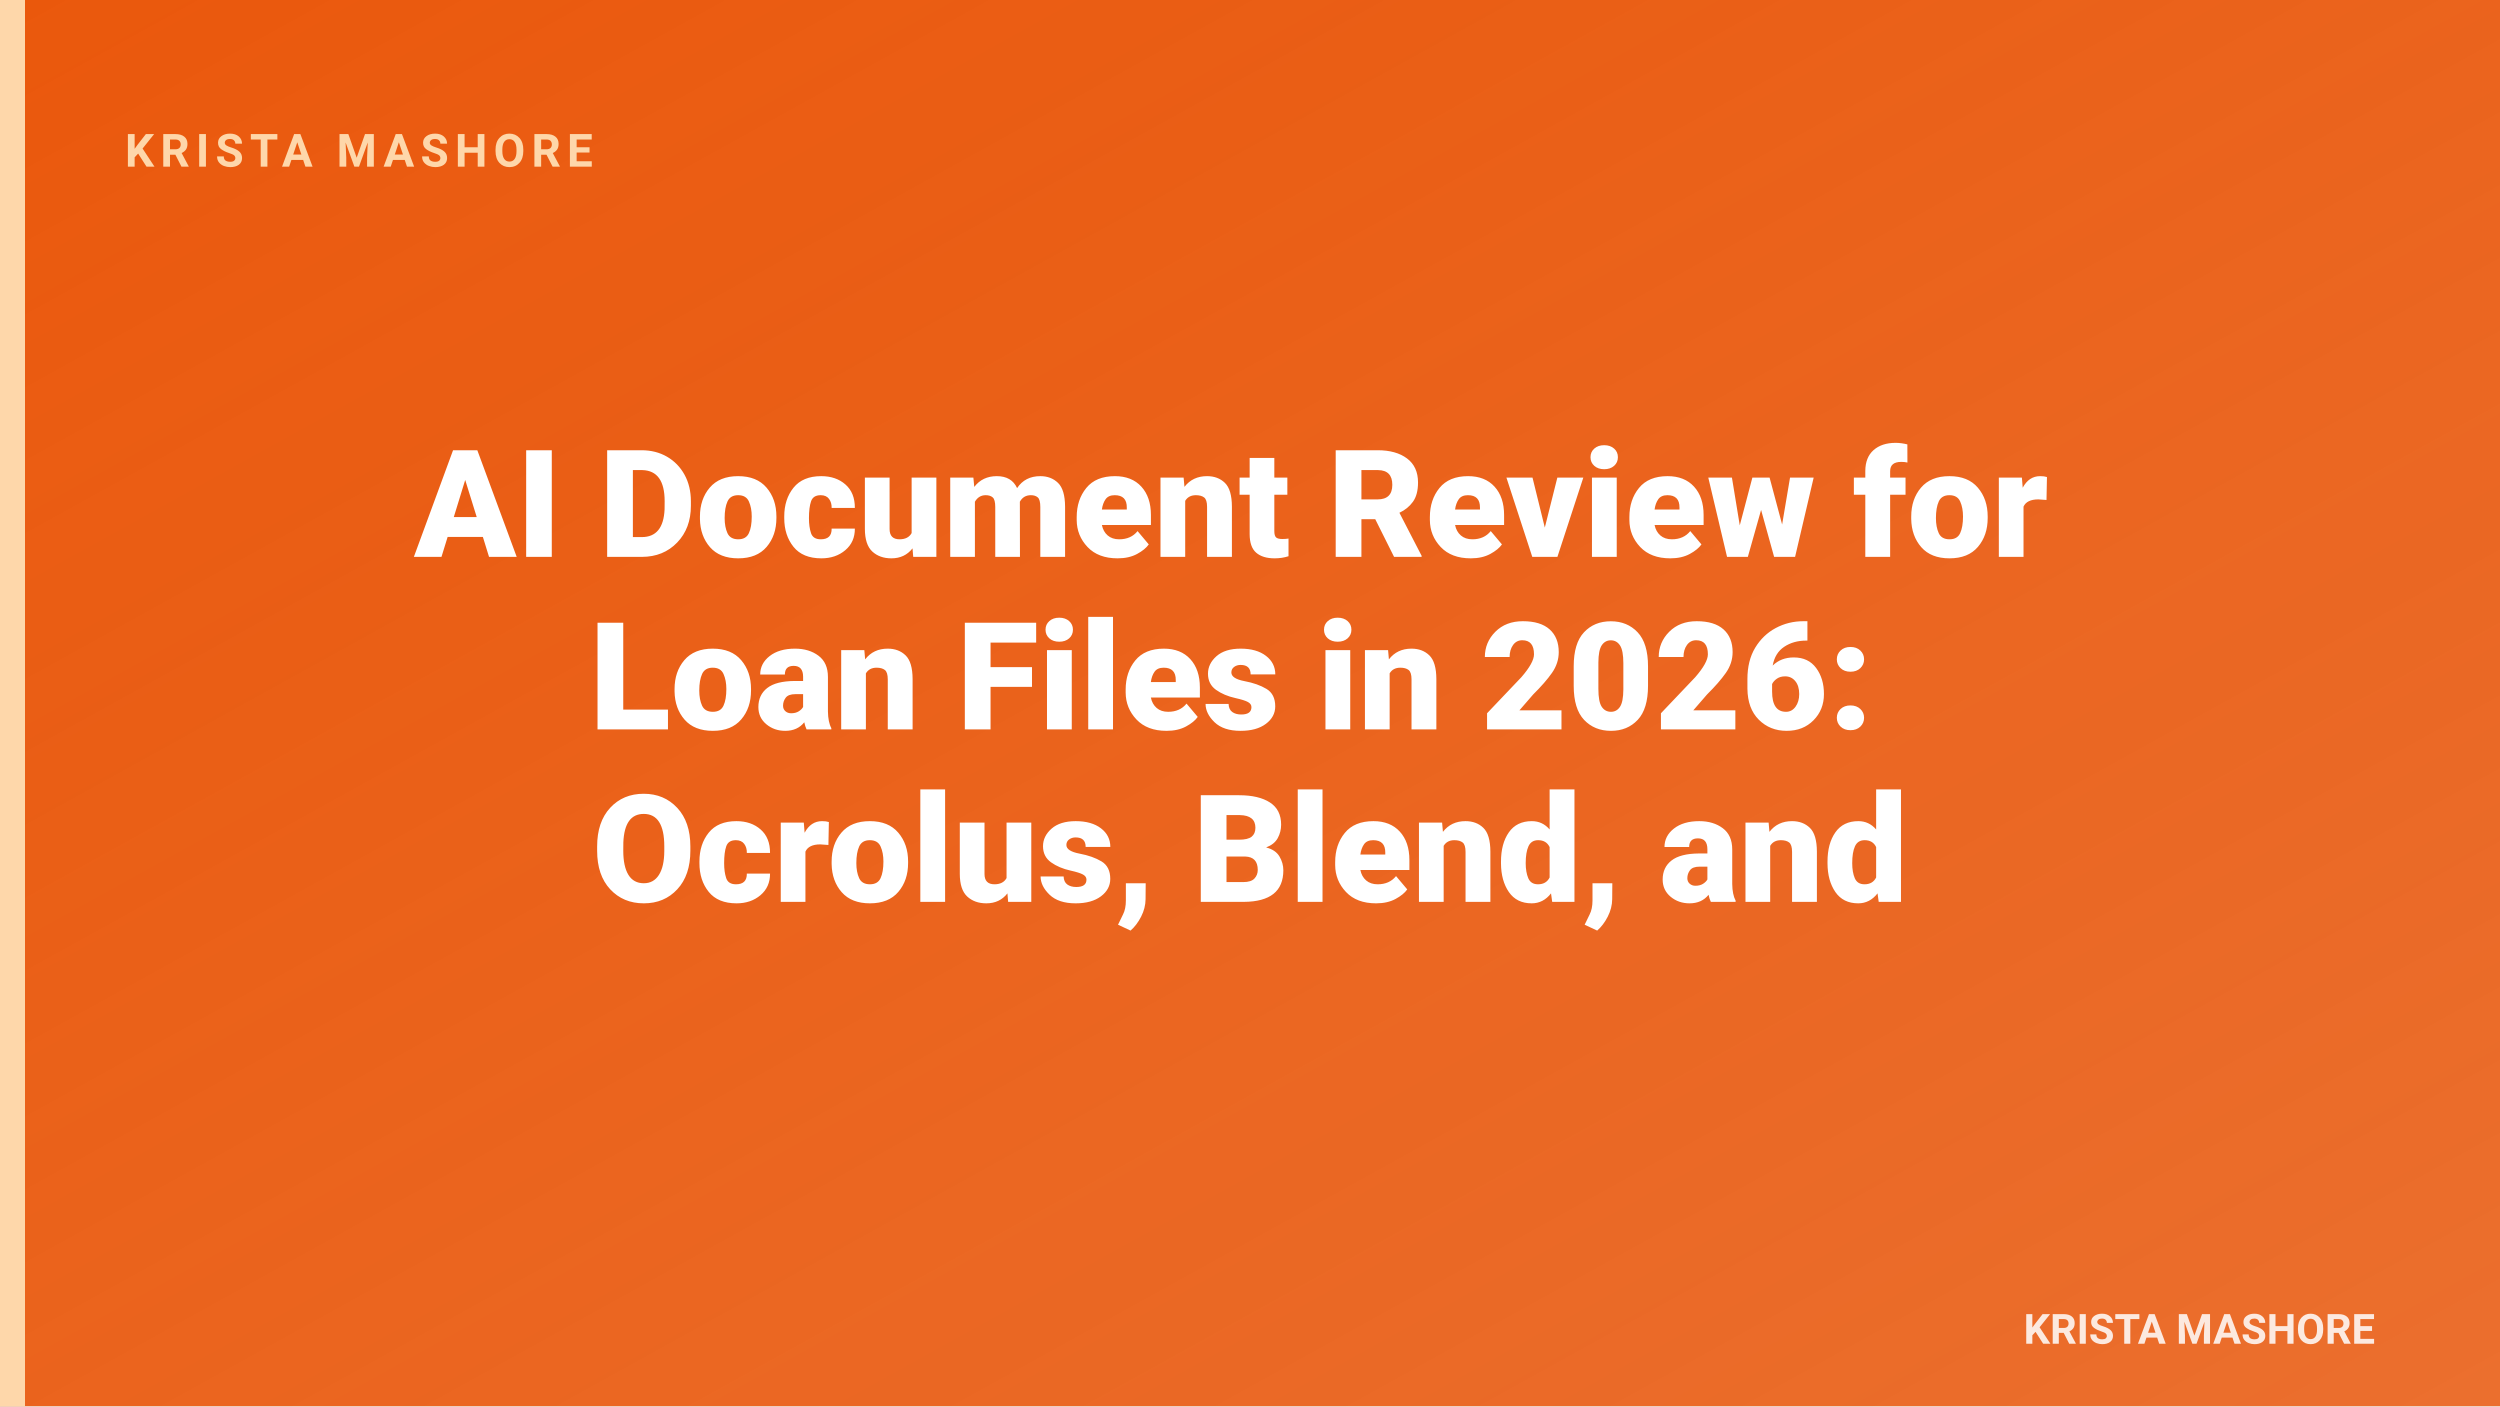
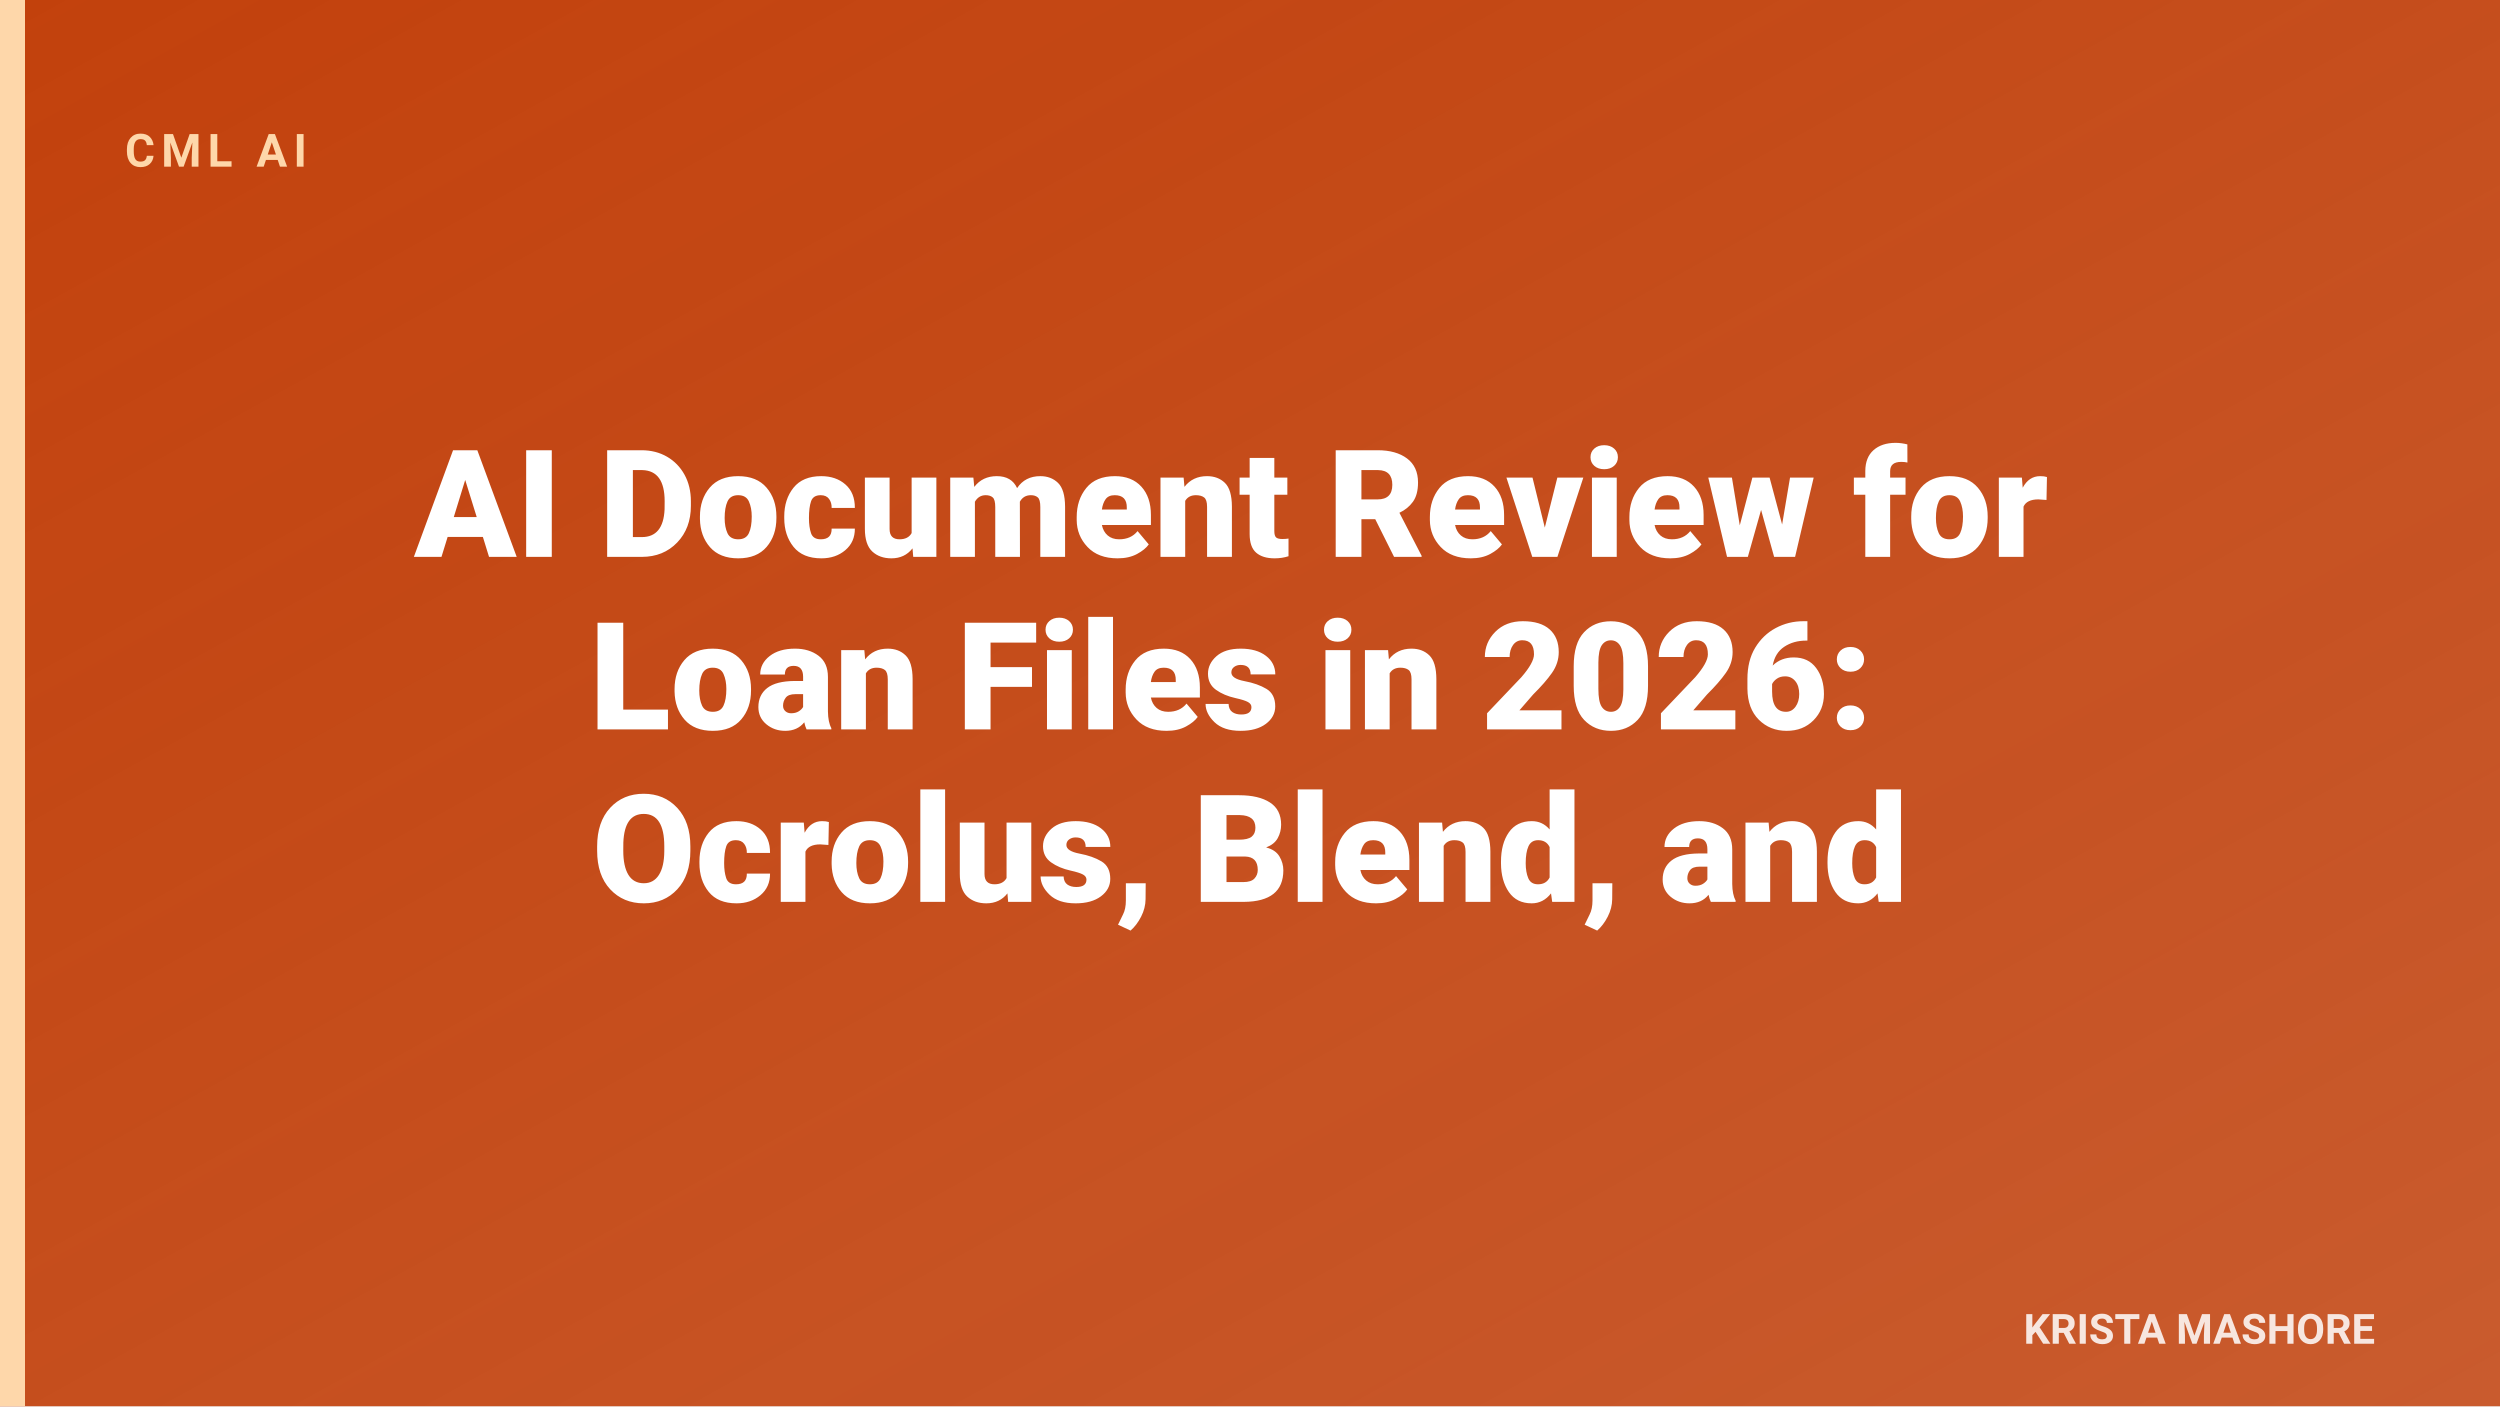
<svg xmlns="http://www.w3.org/2000/svg" width="1200" height="675" viewBox="0 0 1200 675" role="img" aria-label="AI Document Review for Loan Files in 2026: Ocrolus, Blend, and What Lenders Should Actually Use">
  <defs>
    <linearGradient id="bg" x1="0%" y1="0%" x2="100%" y2="100%">
-       <stop offset="0%" stop-color="#EA580C" />
-       <stop offset="100%" stop-color="#EA580C" stop-opacity="0.85" />
+       <stop offset="0%" stop-color="#C2410C" />
+       <stop offset="100%" stop-color="#C2410C" stop-opacity="0.85" />
    </linearGradient>
  </defs>
  <rect width="1200" height="675" fill="url(#bg)" />
  <rect x="0" y="0" width="12" height="675" fill="#FED7AA" />
-   <text x="60" y="80" font-family="-apple-system, BlinkMacSystemFont, 'Segoe UI', Roboto, sans-serif" font-size="22" font-weight="600" fill="#FED7AA" letter-spacing="3">KRISTA MASHORE</text>
+   <text x="60" y="80" font-family="-apple-system, BlinkMacSystemFont, 'Segoe UI', Roboto, sans-serif" font-size="22" font-weight="600" fill="#FED7AA" letter-spacing="3">CML AI</text>
  <text font-family="-apple-system, BlinkMacSystemFont, 'Segoe UI', Roboto, sans-serif" font-size="72" font-weight="800" fill="#FFFFFF" text-anchor="middle">
    <tspan x="600" y="267.3">AI Document Review for</tspan>
    <tspan x="600" y="350.1">Loan Files in 2026:</tspan>
    <tspan x="600" y="432.9">Ocrolus, Blend, and</tspan>
  </text>
  <text x="1140" y="645" font-family="-apple-system, BlinkMacSystemFont, 'Segoe UI', Roboto, sans-serif" font-size="20" font-weight="600" fill="#FFFFFF" text-anchor="end" opacity="0.85">KRISTA MASHORE</text>
</svg>
